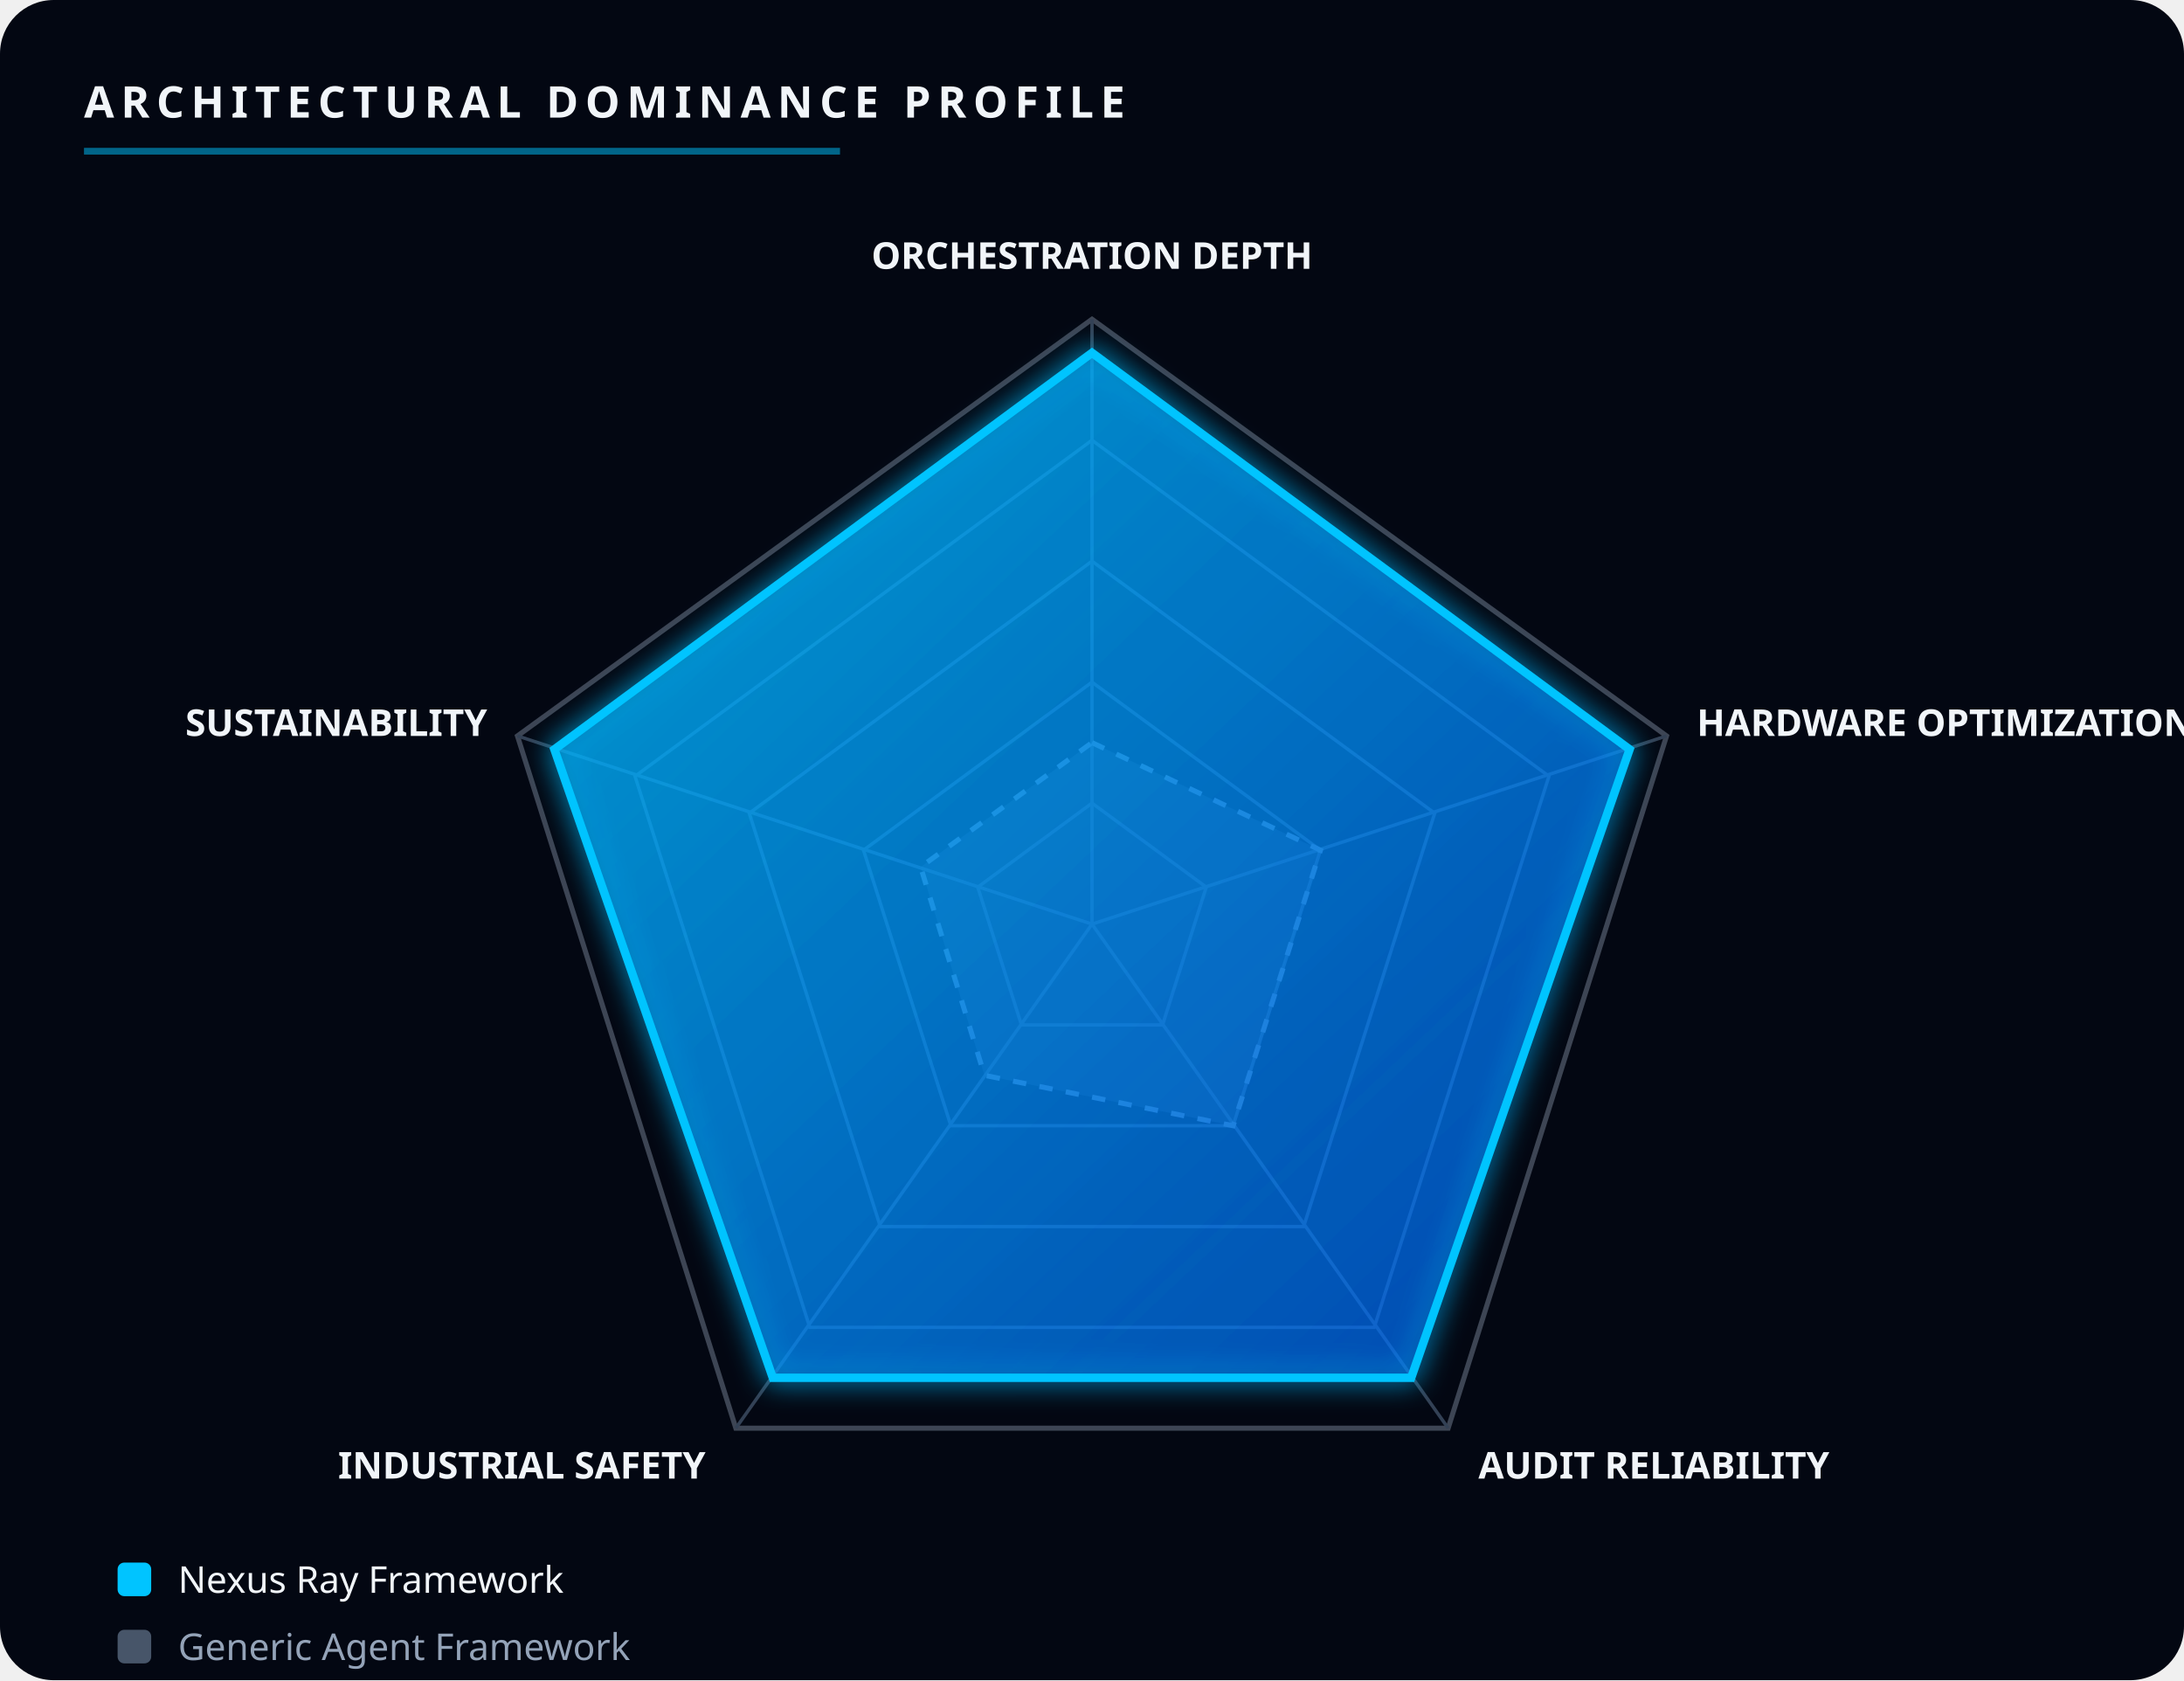
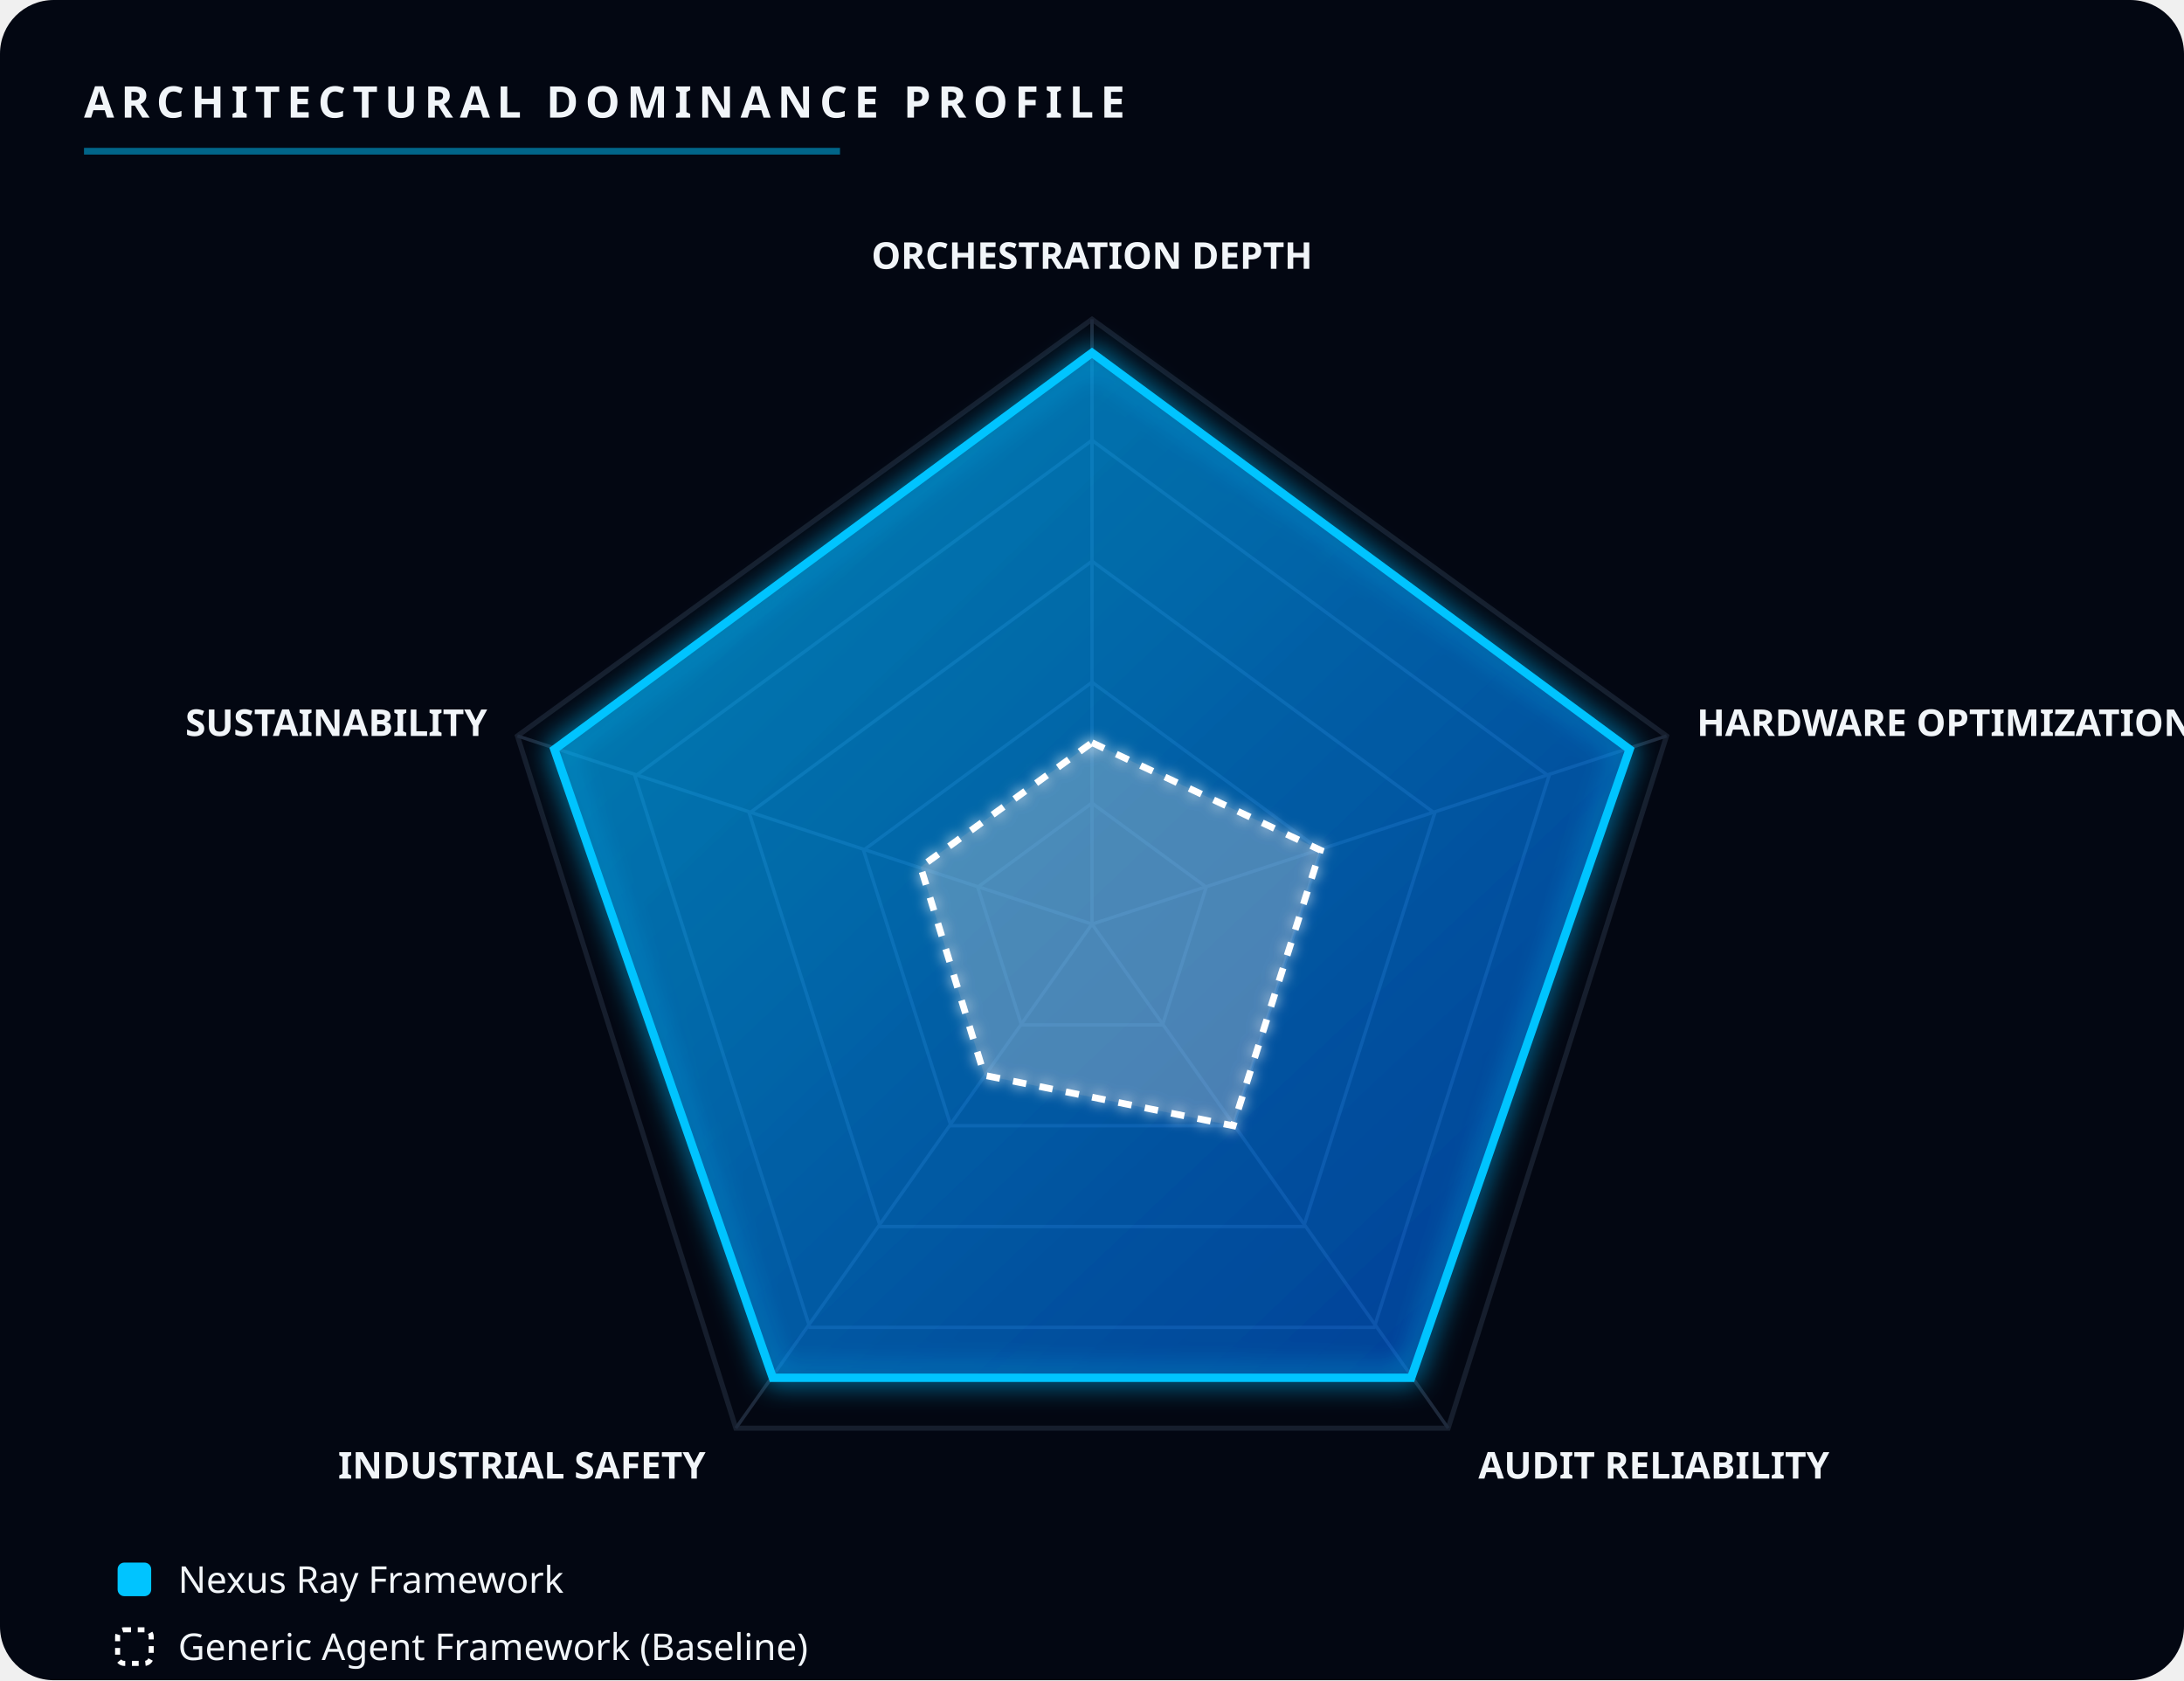
<svg xmlns="http://www.w3.org/2000/svg" width="650" height="500" viewBox="0 0 650 500" fill="none">
  <defs>
    <filter id="glow" x="-20%" y="-20%" width="140%" height="140%">
      <feGaussianBlur stdDeviation="4" result="blur" />
      <feComposite in="SourceGraphic" in2="blur" operator="over" />
    </filter>
    <linearGradient id="nexusGradient" x1="0%" y1="0%" x2="100%" y2="100%">
      <stop offset="0%" stop-color="#00C4FF" stop-opacity="0.8" />
      <stop offset="100%" stop-color="#0066FF" stop-opacity="0.6" />
    </linearGradient>
  </defs>
  <rect width="650" height="500" rx="16" fill="#030712" />
  <g transform="translate(325, 275)">
-     <path d="M0 -36 34 -11 21 30 -21 30 -34 -11 Z" fill="none" stroke="#334155" stroke-width="1" />
-     <path d="M0 -72 68 -22 42 60 -42 60 -68 -22 Z" fill="none" stroke="#334155" stroke-width="1" />
-     <path d="M0 -108 102 -33 63 90 -63 90 -102 -33 Z" fill="none" stroke="#334155" stroke-width="1" />
-     <path d="M0 -144 136 -44 84 120 -84 120 -136 -44 Z" fill="none" stroke="#334155" stroke-width="1" />
-     <path d="M0 -180 171 -56 106 150 -106 150 -171 -56 Z" fill="none" stroke="#94a3b8" stroke-width="1.5" stroke-opacity="0.4" />
-     <line x1="0" y1="0" x2="0" y2="-180" stroke="#334155" stroke-width="1" />
-     <line x1="0" y1="0" x2="171" y2="-56" stroke="#334155" stroke-width="1" />
-     <line x1="0" y1="0" x2="106" y2="150" stroke="#334155" stroke-width="1" />
-     <line x1="0" y1="0" x2="-106" y2="150" stroke="#334155" stroke-width="1" />
-     <line x1="0" y1="0" x2="-171" y2="-56" stroke="#334155" stroke-width="1" />
+     <path d="M0 -36 34 -11 21 30 -21 30 -34 -11 Z" fill="none" stroke="#1e293b" stroke-width="1" />
+     <path d="M0 -72 68 -22 42 60 -42 60 -68 -22 Z" fill="none" stroke="#1e293b" stroke-width="1" />
+     <path d="M0 -108 102 -33 63 90 -63 90 -102 -33 Z" fill="none" stroke="#1e293b" stroke-width="1" />
+     <path d="M0 -144 136 -44 84 120 -84 120 -136 -44 Z" fill="none" stroke="#1e293b" stroke-width="1" />
+     <path d="M0 -180 171 -56 106 150 -106 150 -171 -56 Z" fill="none" stroke="#334155" stroke-width="1.5" stroke-opacity="0.4" />
+     <line x1="0" y1="0" x2="0" y2="-180" stroke="#1e293b" stroke-width="1" />
+     <line x1="0" y1="0" x2="171" y2="-56" stroke="#1e293b" stroke-width="1" />
+     <line x1="0" y1="0" x2="106" y2="150" stroke="#1e293b" stroke-width="1" />
+     <line x1="0" y1="0" x2="-106" y2="150" stroke="#1e293b" stroke-width="1" />
+     <line x1="0" y1="0" x2="-171" y2="-56" stroke="#1e293b" stroke-width="1" />
    <text x="0" y="-195" text-anchor="middle" fill="#f1f5f9" font-size="11" font-weight="bold" font-family="sans-serif">ORCHESTRATION DEPTH</text>
    <text x="180" y="-56" text-anchor="start" fill="#f1f5f9" font-size="11" font-weight="bold" font-family="sans-serif">HARDWARE OPTIMIZATION</text>
    <text x="115" y="165" text-anchor="start" fill="#f1f5f9" font-size="11" font-weight="bold" font-family="sans-serif">AUDIT RELIABILITY</text>
    <text x="-115" y="165" text-anchor="end" fill="#f1f5f9" font-size="11" font-weight="bold" font-family="sans-serif">INDUSTRIAL SAFETY</text>
    <text x="-180" y="-56" text-anchor="end" fill="#f1f5f9" font-size="11" font-weight="bold" font-family="sans-serif">SUSTAINABILITY</text>
-     <path d="M0,-54 L68,-22 L42,60 L-32,45 L-51,-17 Z" fill="#475569" fill-opacity="0.3" stroke="#64748b" stroke-width="1.5" stroke-dasharray="4" />
-     <path d="M0,-170 L160,-52 L95,135 L-95,135 L-160,-52 Z" fill="url(#nexusGradient)" fill-opacity="0.7" stroke="#00C4FF" stroke-width="2.5" filter="url(#glow)">
-       <animate attributeName="fill-opacity" values="0.6;0.8;0.6" dur="4s" repeatCount="indefinite" />
+     <path d="M0,-170 L160,-52 L95,135 L-95,135 L-160,-52 Z" fill="url(#nexusGradient)" fill-opacity="0.55" stroke="#00C4FF" stroke-width="2.5" filter="url(#glow)">
+       <animate attributeName="fill-opacity" values="0.45;0.65;0.45" dur="4s" repeatCount="indefinite" />
    </path>
+     <path d="M0,-54 L68,-22 L42,60 L-32,45 L-51,-17 Z" fill="#94a3b8" fill-opacity="0.2" stroke="#ffffff" stroke-width="2" stroke-dasharray="4" style="filter: drop-shadow(0 0 2px #fff);" />
    <g transform="translate(-290, 190)">
      <rect width="10" height="10" fill="#00C4FF" rx="2" />
      <text x="18" y="9" fill="#f1f5f9" font-size="11" font-family="sans-serif">Nexus Ray Framework</text>
-       <rect x="0" y="20" width="10" height="10" fill="#475569" rx="2" />
-       <text x="18" y="29" fill="#94a3b8" font-size="11" font-family="sans-serif">Generic Agent Framework</text>
+       <rect x="0" y="20" width="10" height="10" fill="none" stroke="#ffffff" stroke-width="1.5" stroke-dasharray="2" rx="2" />
+       <text x="18" y="29" fill="#f1f5f9" font-size="11" font-family="sans-serif">Generic Agent Framework (Baseline)</text>
    </g>
  </g>
  <text x="25" y="35" fill="#f1f5f9" font-size="13" font-weight="bold" letter-spacing="2" font-family="sans-serif">ARCHITECTURAL DOMINANCE PROFILE</text>
  <line x1="25" y1="45" x2="250" y2="45" stroke="#00C4FF" stroke-width="2" stroke-opacity="0.5" />
</svg>
